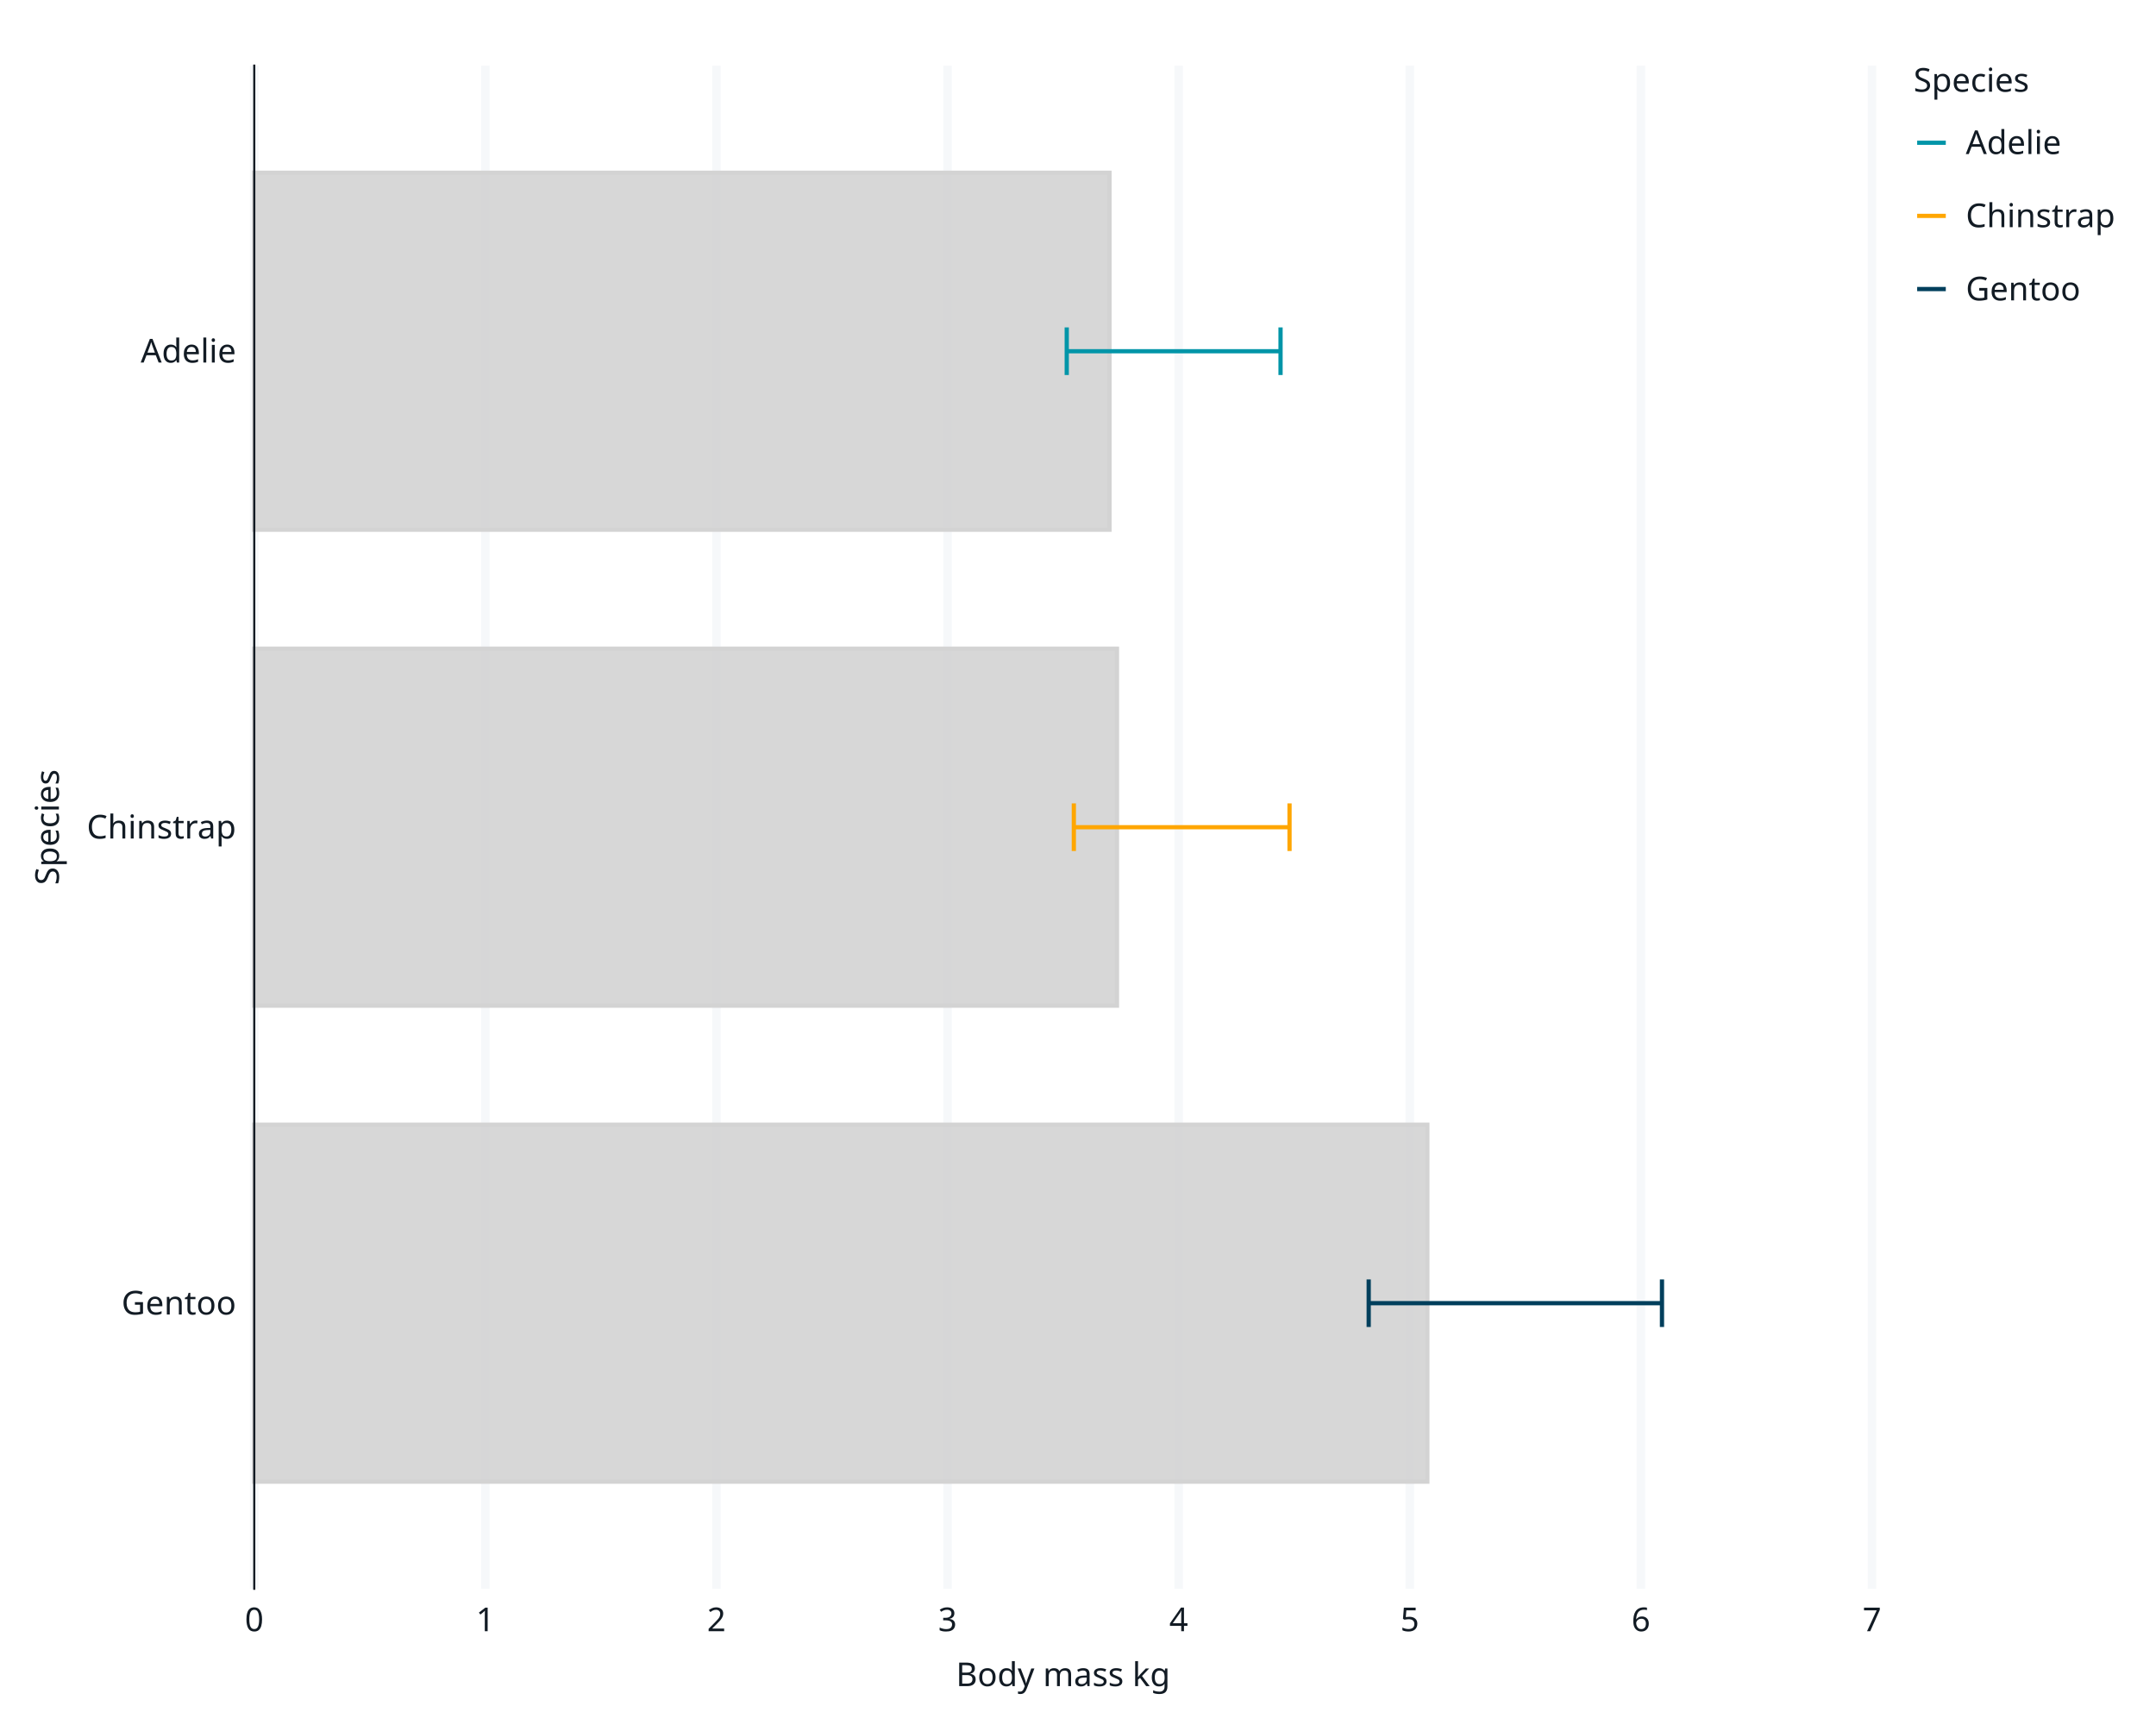
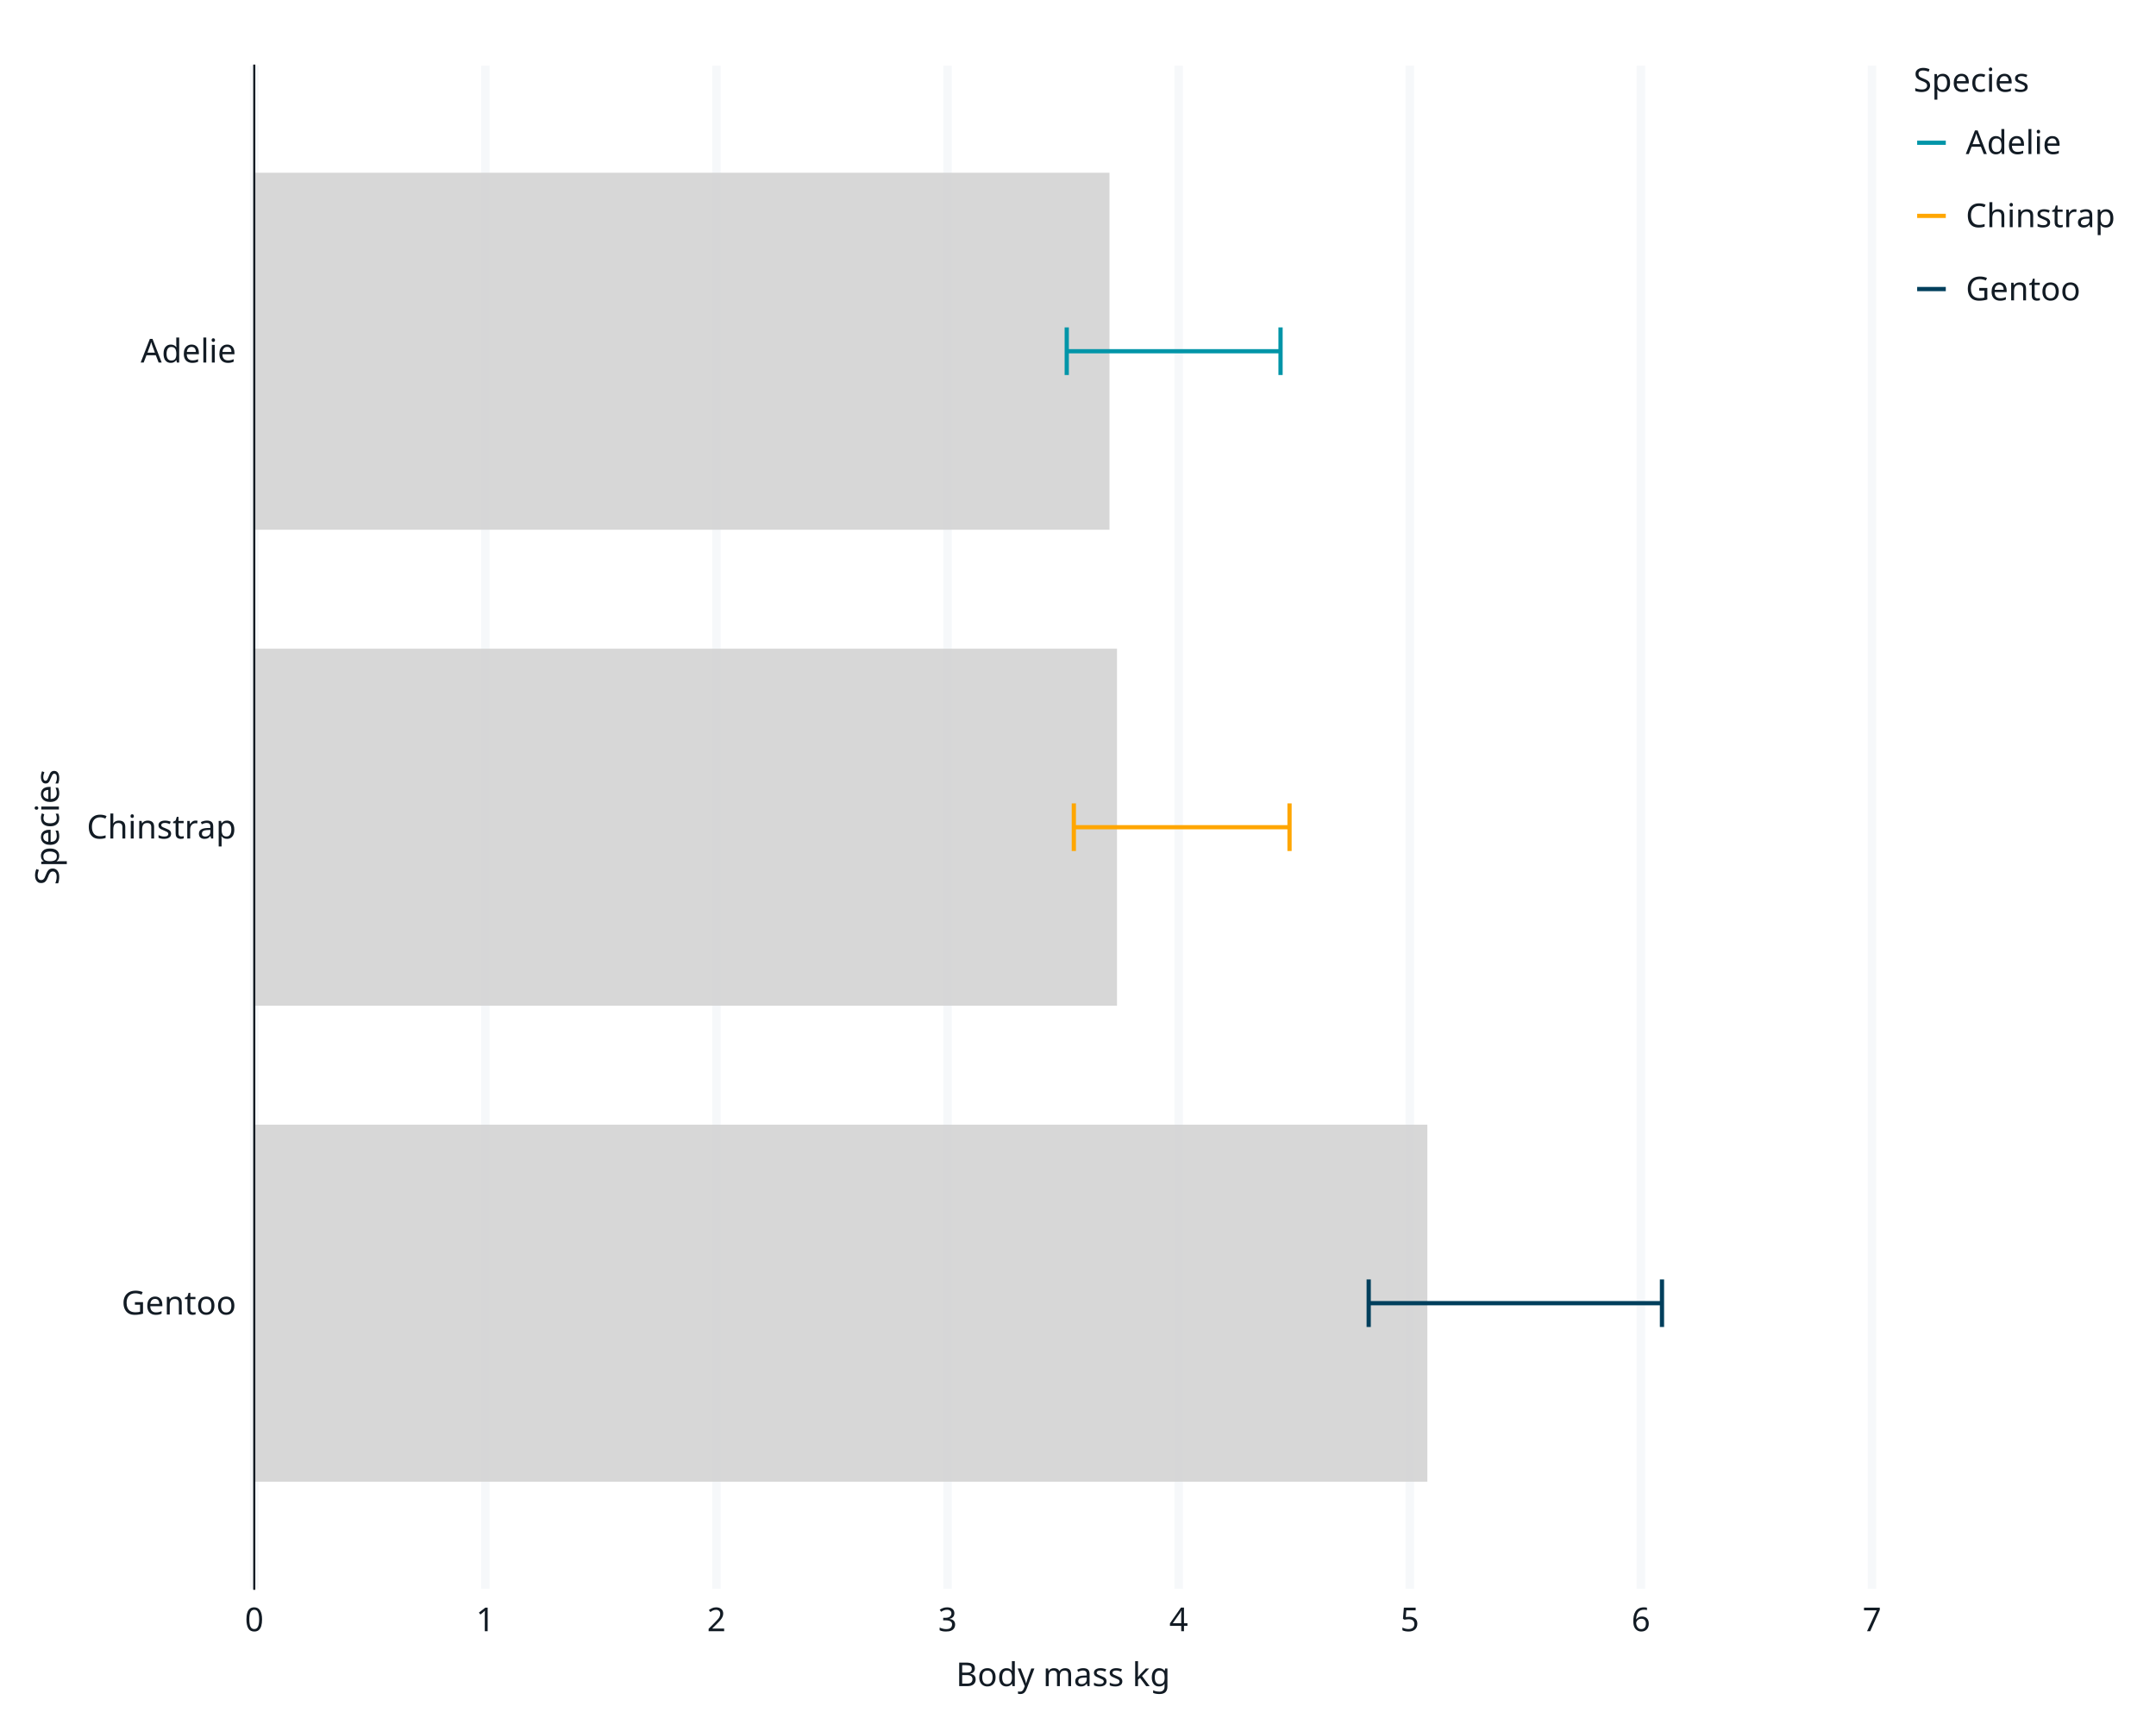
<svg xmlns="http://www.w3.org/2000/svg" class="svglite" data-engine-version="2.0" width="720.00pt" height="576.00pt" viewBox="0 0 720.00 576.00">
  <defs>
    <style type="text/css">
    .svglite line, .svglite polyline, .svglite polygon, .svglite path, .svglite rect, .svglite circle {
      fill: none;
      stroke: #000000;
      stroke-linecap: round;
      stroke-linejoin: round;
      stroke-miterlimit: 10.00;
    }
  </style>
  </defs>
  <rect width="100%" height="100%" style="stroke: none; fill: #FFFFFF;" />
  <defs>
    <clipPath id="cpMC4wMHw3MjAuMDB8MC4wMHw1NzYuMDA=">
      <rect x="0.00" y="0.00" width="720.00" height="576.00" />
    </clipPath>
  </defs>
  <g clip-path="url(#cpMC4wMHw3MjAuMDB8MC4wMHw1NzYuMDA=)">
    <rect x="0" y="0.00" width="720.00" height="576.00" style="stroke-width: 1.07; stroke: #FFFFFF; fill: #FFFFFF;" />
    <rect x="84.91" y="21.92" width="540.25" height="508.60" style="stroke-width: 1.07; stroke: #FFFFFF; fill: #FFFFFF;" />
    <polyline points="84.91,435.15 625.15,435.15 " style="stroke-width: 2.84; stroke: none; stroke-linecap: butt;" />
    <polyline points="84.91,276.22 625.15,276.22 " style="stroke-width: 2.84; stroke: none; stroke-linecap: butt;" />
    <polyline points="84.91,117.28 625.15,117.28 " style="stroke-width: 2.84; stroke: none; stroke-linecap: butt;" />
    <polyline points="84.91,530.51 84.91,21.92 " style="stroke-width: 2.84; stroke: #F6F8FA; stroke-linecap: butt;" />
    <polyline points="162.09,530.51 162.09,21.92 " style="stroke-width: 2.84; stroke: #F6F8FA; stroke-linecap: butt;" />
    <polyline points="239.26,530.51 239.26,21.92 " style="stroke-width: 2.84; stroke: #F6F8FA; stroke-linecap: butt;" />
    <polyline points="316.44,530.51 316.44,21.92 " style="stroke-width: 2.84; stroke: #F6F8FA; stroke-linecap: butt;" />
    <polyline points="393.62,530.51 393.62,21.92 " style="stroke-width: 2.84; stroke: #F6F8FA; stroke-linecap: butt;" />
    <polyline points="470.80,530.51 470.80,21.92 " style="stroke-width: 2.84; stroke: #F6F8FA; stroke-linecap: butt;" />
    <polyline points="547.98,530.51 547.98,21.92 " style="stroke-width: 2.84; stroke: #F6F8FA; stroke-linecap: butt;" />
    <polyline points="625.15,530.51 625.15,21.92 " style="stroke-width: 2.84; stroke: #F6F8FA; stroke-linecap: butt;" />
-     <rect x="84.91" y="57.68" width="285.61" height="119.20" style="stroke-width: 1.41; stroke: #D3D3D3; stroke-linecap: butt; stroke-linejoin: miter; fill: #D3D3D3; fill-opacity: 0.90;" />
-     <rect x="84.91" y="216.61" width="288.11" height="119.20" style="stroke-width: 1.41; stroke: #D3D3D3; stroke-linecap: butt; stroke-linejoin: miter; fill: #D3D3D3; fill-opacity: 0.90;" />
-     <rect x="84.91" y="375.55" width="391.76" height="119.20" style="stroke-width: 1.41; stroke: #D3D3D3; stroke-linecap: butt; stroke-linejoin: miter; fill: #D3D3D3; fill-opacity: 0.90;" />
+     <rect x="84.91" y="57.68" width="285.61" height="119.20" style="stroke-width: 0.00; stroke: #D3D3D3; stroke-linecap: butt; stroke-linejoin: miter; fill: #D3D3D3; fill-opacity: 0.90;" />
+     <rect x="84.91" y="216.61" width="288.11" height="119.20" style="stroke-width: 0.00; stroke: #D3D3D3; stroke-linecap: butt; stroke-linejoin: miter; fill: #D3D3D3; fill-opacity: 0.90;" />
+     <rect x="84.91" y="375.55" width="391.76" height="119.20" style="stroke-width: 0.00; stroke: #D3D3D3; stroke-linecap: butt; stroke-linejoin: miter; fill: #D3D3D3; fill-opacity: 0.90;" />
    <polyline points="427.64,125.23 427.64,109.33 " style="stroke-width: 1.41; stroke: #0095A8; stroke-linecap: butt;" />
    <polyline points="427.64,117.28 356.24,117.28 " style="stroke-width: 1.41; stroke: #0095A8; stroke-linecap: butt;" />
    <polyline points="356.24,125.23 356.24,109.33 " style="stroke-width: 1.41; stroke: #0095A8; stroke-linecap: butt;" />
    <polyline points="430.64,284.16 430.64,268.27 " style="stroke-width: 1.41; stroke: #FFA600; stroke-linecap: butt;" />
    <polyline points="430.64,276.22 358.61,276.22 " style="stroke-width: 1.41; stroke: #FFA600; stroke-linecap: butt;" />
    <polyline points="358.61,284.16 358.61,268.27 " style="stroke-width: 1.41; stroke: #FFA600; stroke-linecap: butt;" />
    <polyline points="555.02,443.10 555.02,427.21 " style="stroke-width: 1.41; stroke: #003F5C; stroke-linecap: butt;" />
    <polyline points="555.02,435.15 457.08,435.15 " style="stroke-width: 1.41; stroke: #003F5C; stroke-linecap: butt;" />
    <polyline points="457.08,443.10 457.08,427.21 " style="stroke-width: 1.41; stroke: #003F5C; stroke-linecap: butt;" />
    <polyline points="84.91,530.51 84.91,21.92 " style="stroke-width: 0.70; stroke: #121B24; stroke-linecap: square;" />
    <text x="78.86" y="438.94" text-anchor="end" style="font-size: 11.00px; fill: #121B24; font-family: sans;" textLength="36.09px" lengthAdjust="spacingAndGlyphs">Gentoo</text>
    <text x="78.86" y="280.00" text-anchor="end" style="font-size: 11.00px; fill: #121B24; font-family: sans;" textLength="47.08px" lengthAdjust="spacingAndGlyphs">Chinstrap</text>
    <text x="78.86" y="121.06" text-anchor="end" style="font-size: 11.00px; fill: #121B24; font-family: sans;" textLength="30.58px" lengthAdjust="spacingAndGlyphs">Adelie</text>
    <polyline points="81.60,435.15 84.91,435.15 " style="stroke-width: 0.70; stroke: none; stroke-linecap: butt;" />
    <polyline points="81.60,276.22 84.91,276.22 " style="stroke-width: 0.70; stroke: none; stroke-linecap: butt;" />
    <polyline points="81.60,117.28 84.91,117.28 " style="stroke-width: 0.70; stroke: none; stroke-linecap: butt;" />
    <polyline points="84.91,530.51 625.15,530.51 " style="stroke-width: 0.70; stroke: none; stroke-linecap: square;" />
    <polyline points="84.91,533.83 84.91,530.51 " style="stroke-width: 0.70; stroke: none; stroke-linecap: butt;" />
    <polyline points="162.09,533.83 162.09,530.51 " style="stroke-width: 0.70; stroke: none; stroke-linecap: butt;" />
    <polyline points="239.26,533.83 239.26,530.51 " style="stroke-width: 0.70; stroke: none; stroke-linecap: butt;" />
    <polyline points="316.44,533.83 316.44,530.51 " style="stroke-width: 0.70; stroke: none; stroke-linecap: butt;" />
    <polyline points="393.62,533.83 393.62,530.51 " style="stroke-width: 0.70; stroke: none; stroke-linecap: butt;" />
    <polyline points="470.80,533.83 470.80,530.51 " style="stroke-width: 0.70; stroke: none; stroke-linecap: butt;" />
    <polyline points="547.98,533.83 547.98,530.51 " style="stroke-width: 0.70; stroke: none; stroke-linecap: butt;" />
    <polyline points="625.15,533.83 625.15,530.51 " style="stroke-width: 0.70; stroke: none; stroke-linecap: butt;" />
    <text x="84.91" y="544.68" text-anchor="middle" style="font-size: 11.00px; fill: #121B24; font-family: sans;" textLength="6.12px" lengthAdjust="spacingAndGlyphs">0</text>
    <text x="162.09" y="544.68" text-anchor="middle" style="font-size: 11.00px; fill: #121B24; font-family: sans;" textLength="6.12px" lengthAdjust="spacingAndGlyphs">1</text>
    <text x="239.26" y="544.68" text-anchor="middle" style="font-size: 11.00px; fill: #121B24; font-family: sans;" textLength="6.12px" lengthAdjust="spacingAndGlyphs">2</text>
    <text x="316.44" y="544.68" text-anchor="middle" style="font-size: 11.00px; fill: #121B24; font-family: sans;" textLength="6.12px" lengthAdjust="spacingAndGlyphs">3</text>
    <text x="393.62" y="544.68" text-anchor="middle" style="font-size: 11.00px; fill: #121B24; font-family: sans;" textLength="6.12px" lengthAdjust="spacingAndGlyphs">4</text>
    <text x="470.80" y="544.68" text-anchor="middle" style="font-size: 11.00px; fill: #121B24; font-family: sans;" textLength="6.12px" lengthAdjust="spacingAndGlyphs">5</text>
    <text x="547.98" y="544.68" text-anchor="middle" style="font-size: 11.00px; fill: #121B24; font-family: sans;" textLength="6.12px" lengthAdjust="spacingAndGlyphs">6</text>
    <text x="625.15" y="544.68" text-anchor="middle" style="font-size: 11.00px; fill: #121B24; font-family: sans;" textLength="6.12px" lengthAdjust="spacingAndGlyphs">7</text>
    <text x="355.03" y="563.02" text-anchor="middle" style="font-size: 11.00px; fill: #121B24; font-family: sans;" textLength="69.11px" lengthAdjust="spacingAndGlyphs">Body mass kg</text>
    <text transform="translate(19.67,276.22) rotate(-90)" text-anchor="middle" style="font-size: 11.00px; fill: #121B24; font-family: sans;" textLength="39.14px" lengthAdjust="spacingAndGlyphs">Species</text>
    <rect x="630.82" y="21.92" width="67.26" height="93.22" style="stroke-width: 1.07; stroke: #FFFFFF; fill: #FFFFFF;" />
    <text x="639.04" y="30.63" style="font-size: 11.00px; fill: #121B24; font-family: sans;" textLength="39.14px" lengthAdjust="spacingAndGlyphs">Species</text>
    <rect x="639.04" y="37.25" width="11.96" height="20.81" style="stroke-width: 1.07; stroke: #FFFFFF; fill: #FFFFFF;" />
    <line x1="640.24" y1="47.66" x2="649.80" y2="47.66" style="stroke-width: 1.41; stroke: #0095A8; stroke-linecap: butt;" />
    <rect x="639.04" y="61.68" width="11.96" height="20.81" style="stroke-width: 1.07; stroke: #FFFFFF; fill: #FFFFFF;" />
    <line x1="640.24" y1="72.09" x2="649.80" y2="72.09" style="stroke-width: 1.41; stroke: #FFA600; stroke-linecap: butt;" />
    <rect x="639.04" y="86.11" width="11.96" height="20.81" style="stroke-width: 1.07; stroke: #FFFFFF; fill: #FFFFFF;" />
    <line x1="640.24" y1="96.52" x2="649.80" y2="96.52" style="stroke-width: 1.41; stroke: #003F5C; stroke-linecap: butt;" />
    <text x="656.48" y="51.44" style="font-size: 11.00px; fill: #121B24; font-family: sans;" textLength="30.58px" lengthAdjust="spacingAndGlyphs">Adelie</text>
    <text x="656.48" y="75.87" style="font-size: 11.00px; fill: #121B24; font-family: sans;" textLength="47.08px" lengthAdjust="spacingAndGlyphs">Chinstrap</text>
    <text x="656.48" y="100.30" style="font-size: 11.00px; fill: #121B24; font-family: sans;" textLength="36.09px" lengthAdjust="spacingAndGlyphs">Gentoo</text>
  </g>
</svg>
